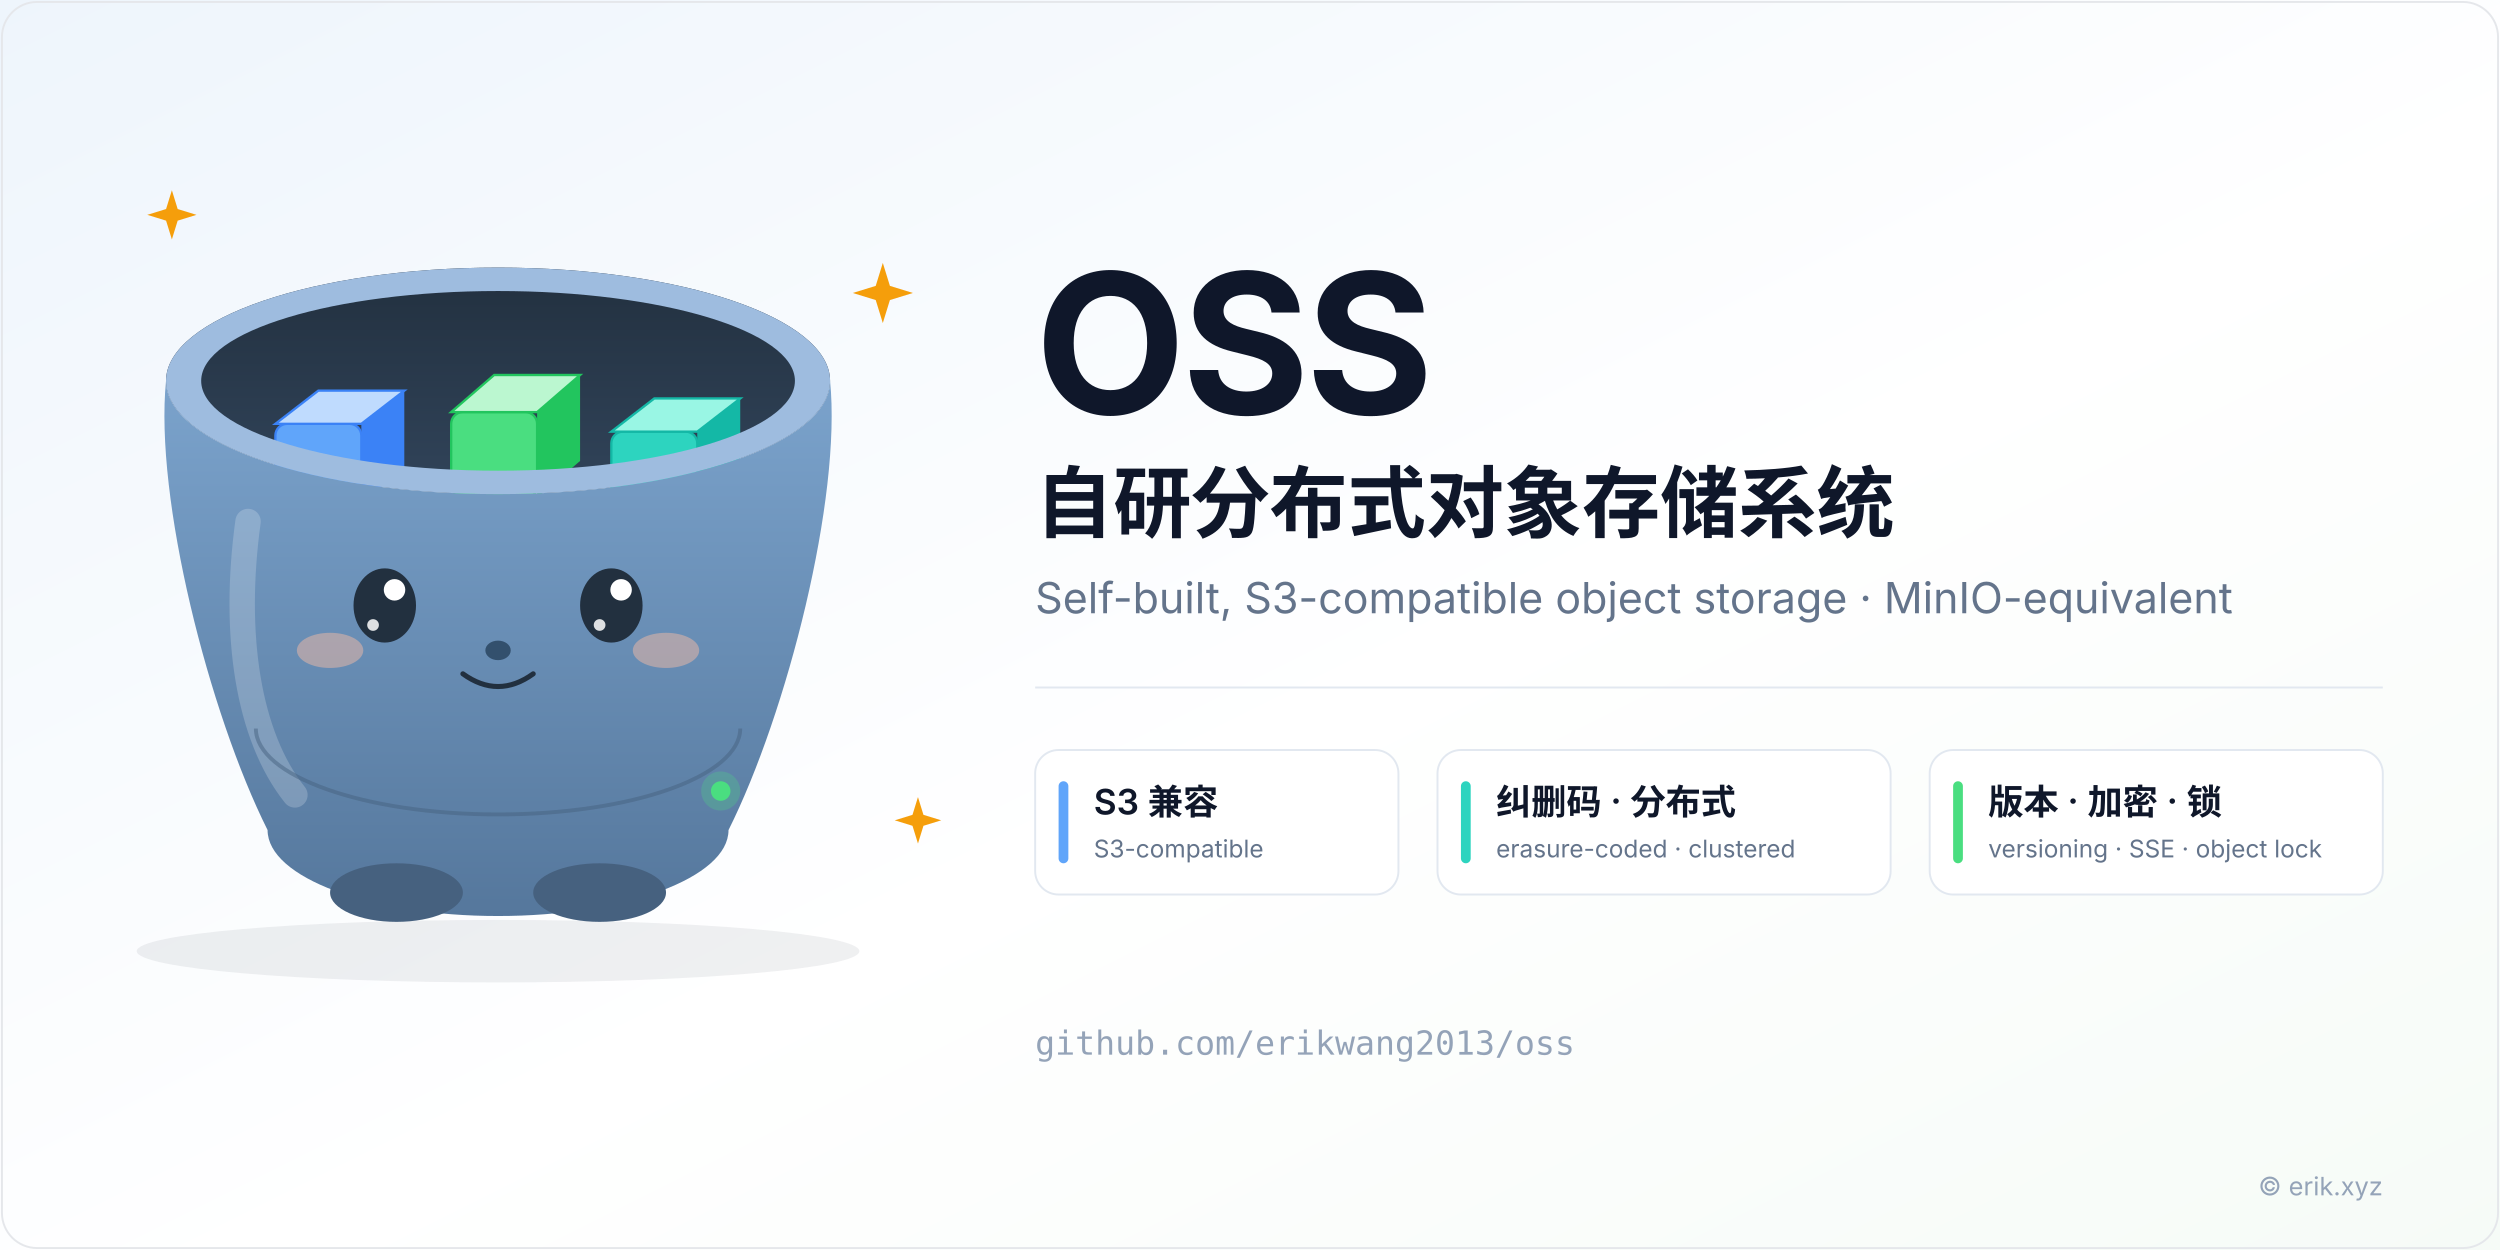
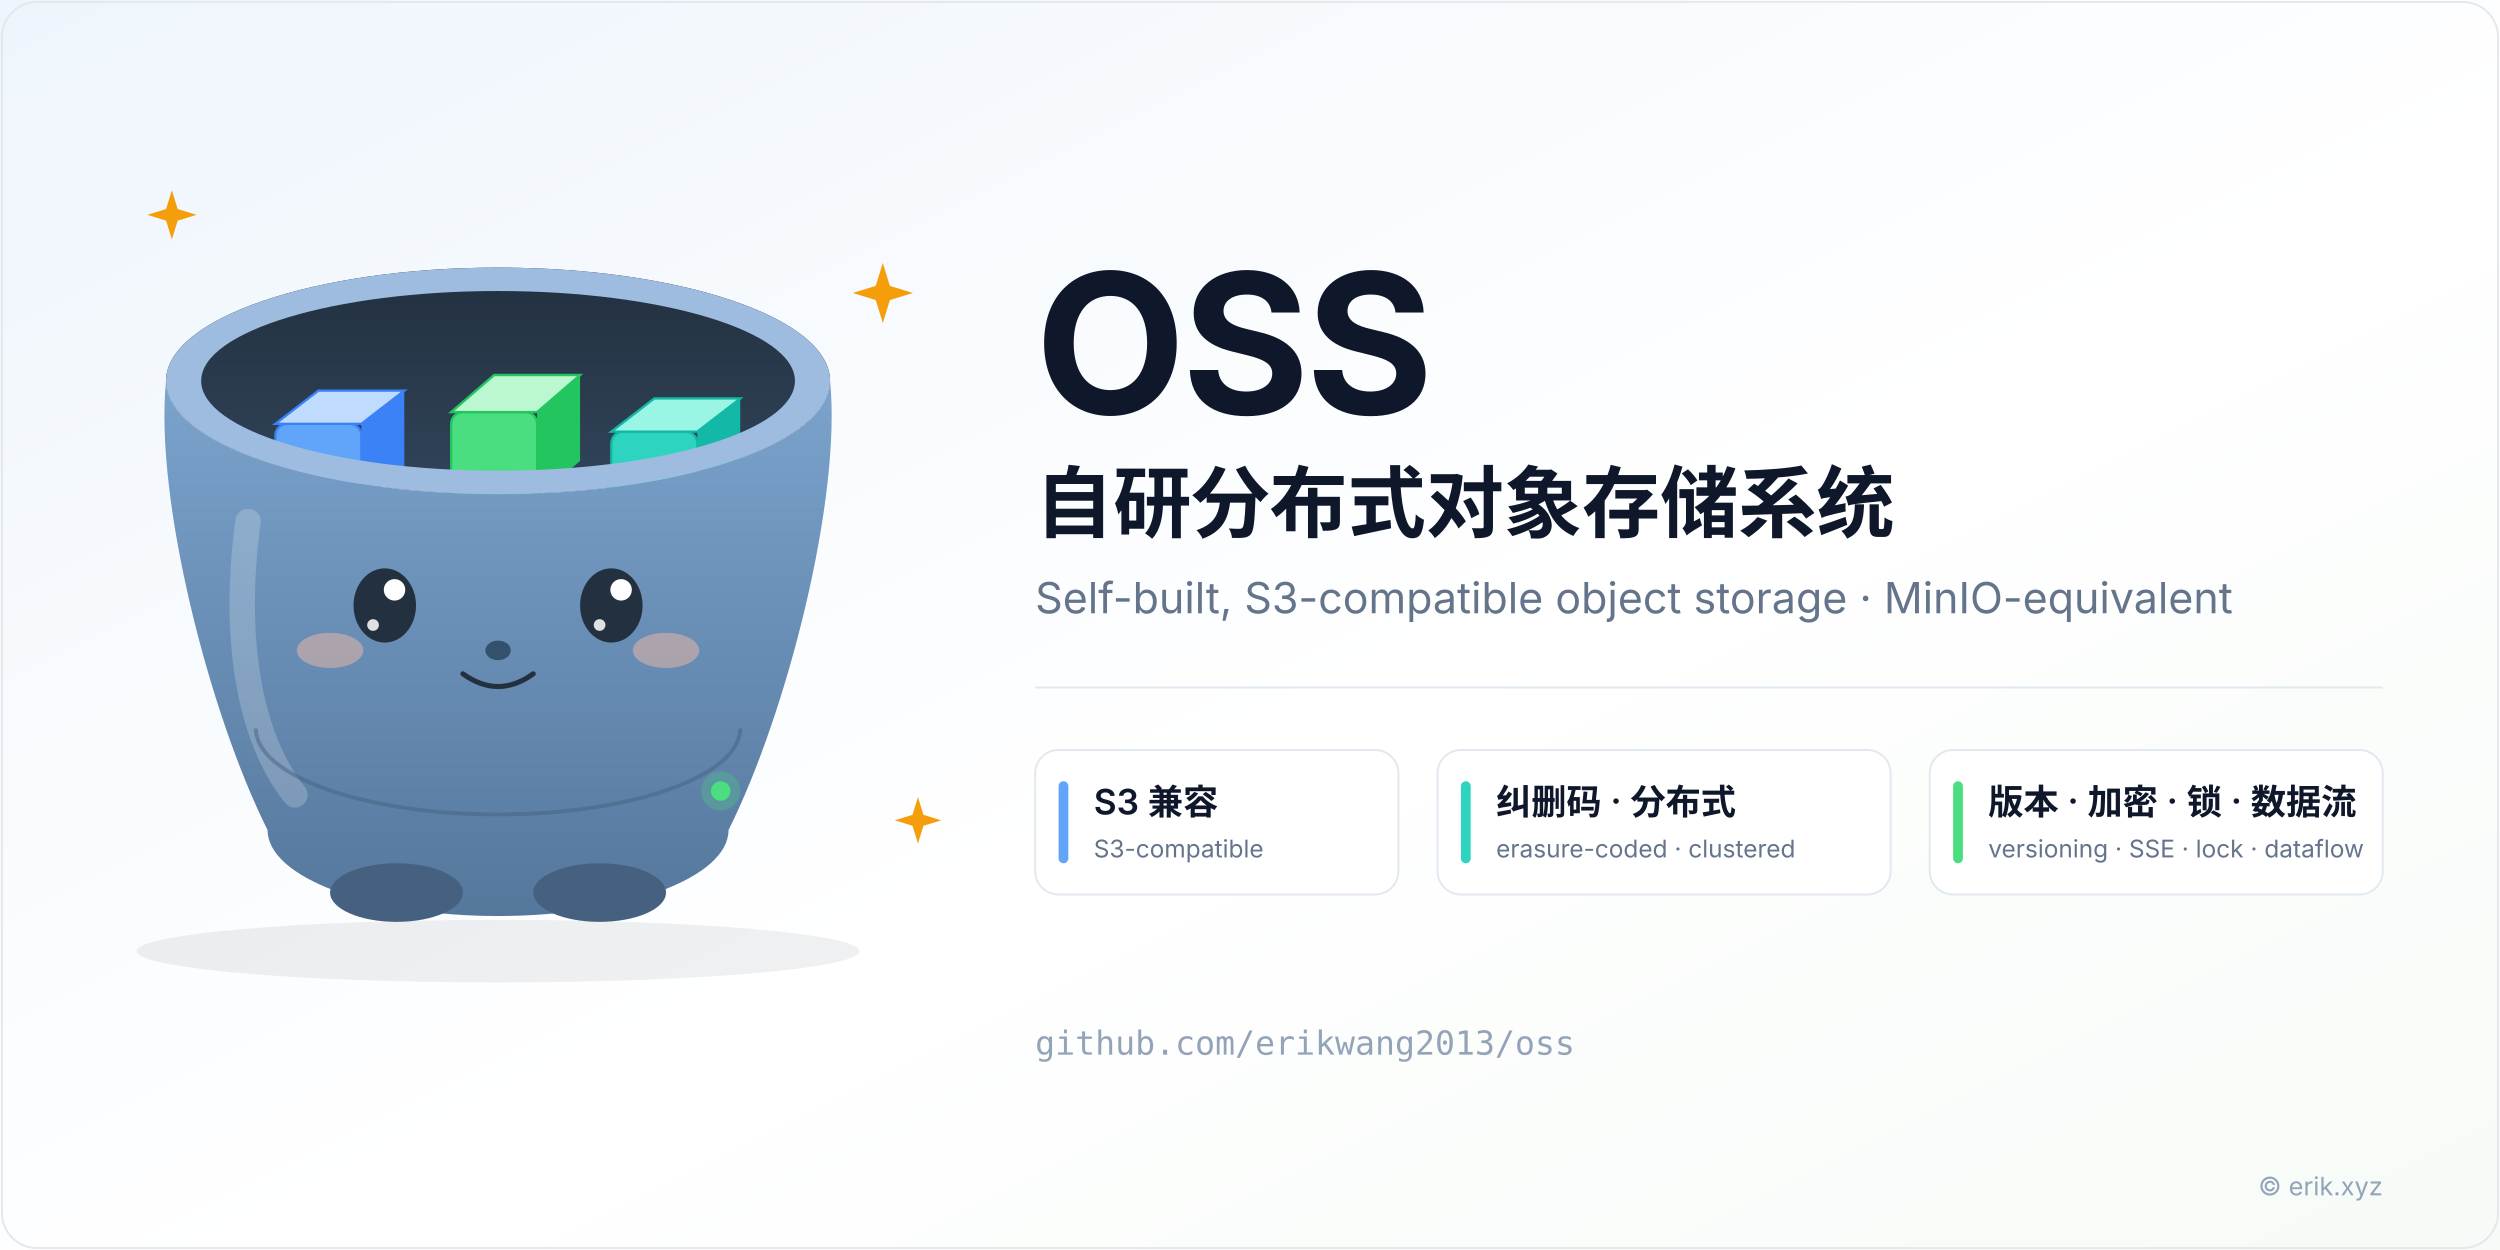
<svg xmlns="http://www.w3.org/2000/svg" xmlns:xlink="http://www.w3.org/1999/xlink" viewBox="0 0 1280 640" width="1280" height="640" font-family="-apple-system, BlinkMacSystemFont, 'Segoe UI', 'Noto Sans SC', 'PingFang SC', 'Microsoft YaHei', sans-serif">
  <defs>
    <linearGradient id="bodyGrad" x1="0" y1="0" x2="0" y2="1">
      <stop offset="0" stop-color="#7ba3cc" />
      <stop offset="1" stop-color="#55779c" />
    </linearGradient>
    <linearGradient id="insideGrad" x1="0" y1="0" x2="0" y2="1">
      <stop offset="0" stop-color="#22303f" />
      <stop offset="1" stop-color="#31445a" />
    </linearGradient>
    <g id="bucket">
      <ellipse cx="280" cy="492" rx="185" ry="16" fill="#0f172a" opacity="0.07" />
      <ellipse cx="280" cy="200" rx="170" ry="58" fill="url(#insideGrad)" />
      <g>
        <rect x="166" y="222" width="44" height="40" rx="6" fill="#60a5fa" stroke="#3b82f6" stroke-width="1.2" />
        <polygon points="166,222 188,205 232,205 210,222" fill="#bfdbfe" stroke="#3b82f6" stroke-width="1.2" />
        <polygon points="210,222 232,205 232,245 210,262" fill="#3b82f6" />
      </g>
      <g>
        <rect x="256" y="216" width="44" height="44" rx="6" fill="#4ade80" stroke="#22c55e" stroke-width="1.2" />
        <polygon points="256,216 278,197 322,197 300,216" fill="#bbf7d0" stroke="#22c55e" stroke-width="1.2" />
        <polygon points="300,216 322,197 322,241 300,260" fill="#22c55e" />
      </g>
      <g>
        <rect x="338" y="226" width="44" height="38" rx="6" fill="#2dd4bf" stroke="#14b8a6" stroke-width="1.2" />
        <polygon points="338,226 360,209 404,209 382,226" fill="#99f6e4" stroke="#14b8a6" stroke-width="1.2" />
        <polygon points="382,226 404,209 404,245 382,264" fill="#14b8a6" />
      </g>
      <path d="M450,200 A170,58 0 0 1 110,200 C104,260 132,370 162,430 A118,44 0 0 0 398,430 C428,370 456,260 450,200 Z" fill="url(#bodyGrad)" />
      <path d="M152,272 C144,330 152,382 176,412" fill="none" stroke="#ffffff" stroke-width="13" stroke-linecap="round" opacity="0.2" />
      <path d="M156,378 A124,44 0 0 0 404,378" fill="none" stroke="#46617f" stroke-width="2" opacity="0.5" />
      <path fill-rule="evenodd" fill="#9ebcdf" d="M110,200 A170,58 0 0 1 450,200 A170,58 0 0 1 110,200 Z M128,200 A152,46 0 0 0 432,200 A152,46 0 0 0 128,200 Z" />
      <ellipse cx="228" cy="462" rx="34" ry="15" fill="#46617f" />
      <ellipse cx="332" cy="462" rx="34" ry="15" fill="#46617f" />
      <circle cx="394" cy="410" r="10" fill="#4ade80" opacity="0.25" />
      <circle cx="394" cy="410" r="5" fill="#4ade80" />
    </g>
  </defs>
  <rect width="1280" height="640" fill="#ffffff" />
  <rect width="1280" height="640" fill="url(#bgTint)" />
  <defs>
    <linearGradient id="bgTint" x1="0" y1="0" x2="1" y2="1">
      <stop offset="0" stop-color="#eef5fc" />
      <stop offset="0.55" stop-color="#ffffff" />
      <stop offset="1" stop-color="#f6fbf7" />
    </linearGradient>
  </defs>
  <rect x="1" y="1" width="1278" height="638" rx="18" fill="none" stroke="#e5e7eb" />
  <g transform="translate(-25,-5)">
    <use xlink:href="#bucket" href="#bucket" />
    <ellipse cx="222" cy="315" rx="16" ry="19" fill="#22303f" />
    <ellipse cx="338" cy="315" rx="16" ry="19" fill="#22303f" />
    <circle cx="227" cy="307" r="5.5" fill="#ffffff" />
    <circle cx="343" cy="307" r="5.5" fill="#ffffff" />
    <circle cx="216" cy="325" r="3" fill="#ffffff" opacity="0.85" />
    <circle cx="332" cy="325" r="3" fill="#ffffff" opacity="0.85" />
    <ellipse cx="194" cy="338" rx="17" ry="9" fill="#f0b9a6" opacity="0.5" />
    <ellipse cx="366" cy="338" rx="17" ry="9" fill="#f0b9a6" opacity="0.5" />
    <ellipse cx="280" cy="338" rx="6.5" ry="5" fill="#33506d" />
    <path d="M262,350 Q280,363 298,350" fill="none" stroke="#22303f" stroke-width="2.6" stroke-linecap="round" />
  </g>
  <g transform="translate(452,150) scale(1.1)">
    <path d="M0,-14 L3.3,-3.3 L14,0 L3.3,3.3 L0,14 L-3.3,3.3 L-14,0 L-3.3,-3.3 Z" fill="#f59e0b" />
  </g>
  <g transform="translate(470,420) scale(0.85)">
    <path d="M0,-14 L3.3,-3.3 L14,0 L3.3,3.3 L0,14 L-3.3,3.3 L-14,0 L-3.3,-3.3 Z" fill="#f59e0b" />
  </g>
  <g transform="translate(88,110) scale(0.9)">
    <path d="M0,-14 L3.3,-3.3 L14,0 L3.3,3.3 L0,14 L-3.3,3.3 L-14,0 L-3.3,-3.3 Z" fill="#f59e0b" />
  </g>
  <text x="530" y="212" font-size="100" font-weight="700" fill="#0f172a" letter-spacing="-2">OSS</text>
  <text x="530" y="272" font-size="40" font-weight="600" fill="#0f172a">自研分布式对象存储系统</text>
  <text x="530" y="314" font-size="22" fill="#64748b">Self-built, S3-compatible object storage · MinIO-equivalent</text>
  <line x1="530" y1="352" x2="1220" y2="352" stroke="#e2e8f0" />
  <g>
    <rect x="530" y="384" width="186" height="74" rx="12" fill="#ffffff" stroke="#e2e8f0" />
    <rect x="542" y="400" width="5" height="42" rx="2.5" fill="#60a5fa" />
    <text x="560" y="417" font-size="18" font-weight="600" fill="#0f172a">S3 兼容</text>
    <text x="560" y="439" font-size="12.5" fill="#64748b">S3-compatible</text>
  </g>
  <g>
    <rect x="736" y="384" width="232" height="74" rx="12" fill="#ffffff" stroke="#e2e8f0" />
    <rect x="748" y="400" width="5" height="42" rx="2.5" fill="#2dd4bf" />
    <text x="766" y="417" font-size="18" font-weight="600" fill="#0f172a">纠删码 · 分布式</text>
    <text x="766" y="439" font-size="12.5" fill="#64748b">erasure-coded · clustered</text>
  </g>
  <g>
    <rect x="988" y="384" width="232" height="74" rx="12" fill="#ffffff" stroke="#e2e8f0" />
    <rect x="1000" y="400" width="5" height="42" rx="2.5" fill="#4ade80" />
-     <text x="1018" y="417" font-size="18" font-weight="600" fill="#0f172a">版本 · 加密 · 锁</text>
-     <text x="1018" y="439" font-size="12.5" fill="#64748b">versioning · SSE · object lock</text>
+     <text x="1018" y="417" font-size="18" font-weight="600" fill="#0f172a">版本 · 加密 · 锁 · 数据流</text>
+     <text x="1018" y="439" font-size="12.5" fill="#64748b">versioning · SSE · lock · dataflow</text>
  </g>
  <text x="530" y="540" font-size="17" fill="#94a3b8" font-family="ui-monospace, SFMono-Regular, Menlo, monospace">github.com/erikwang2013/oss</text>
  <text x="1220" y="612" font-size="13" fill="#94a3b8" text-anchor="end">© erik.xyz</text>
</svg>
